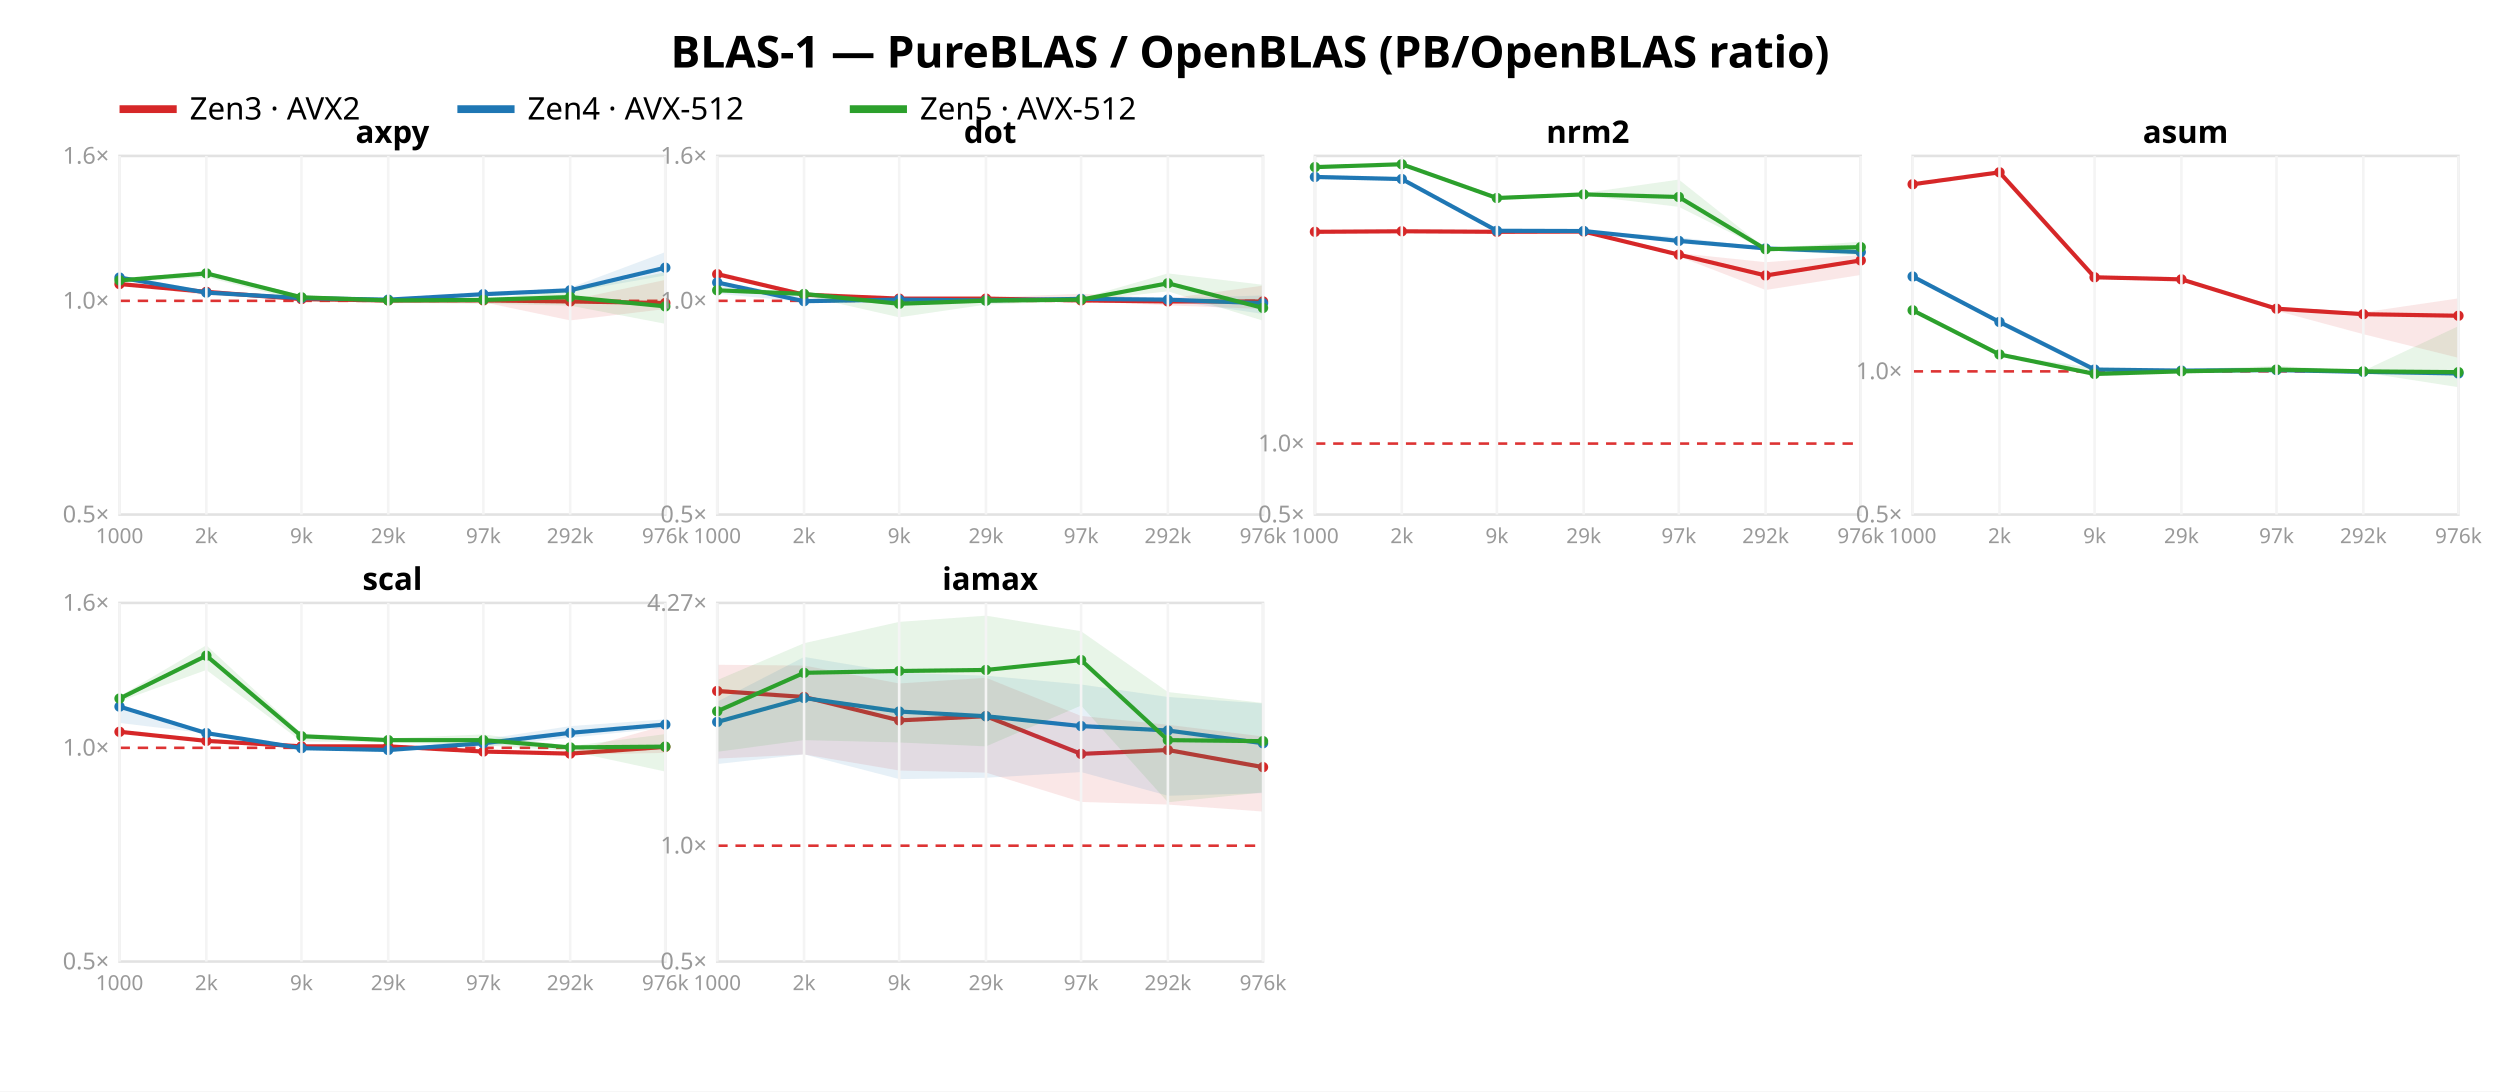
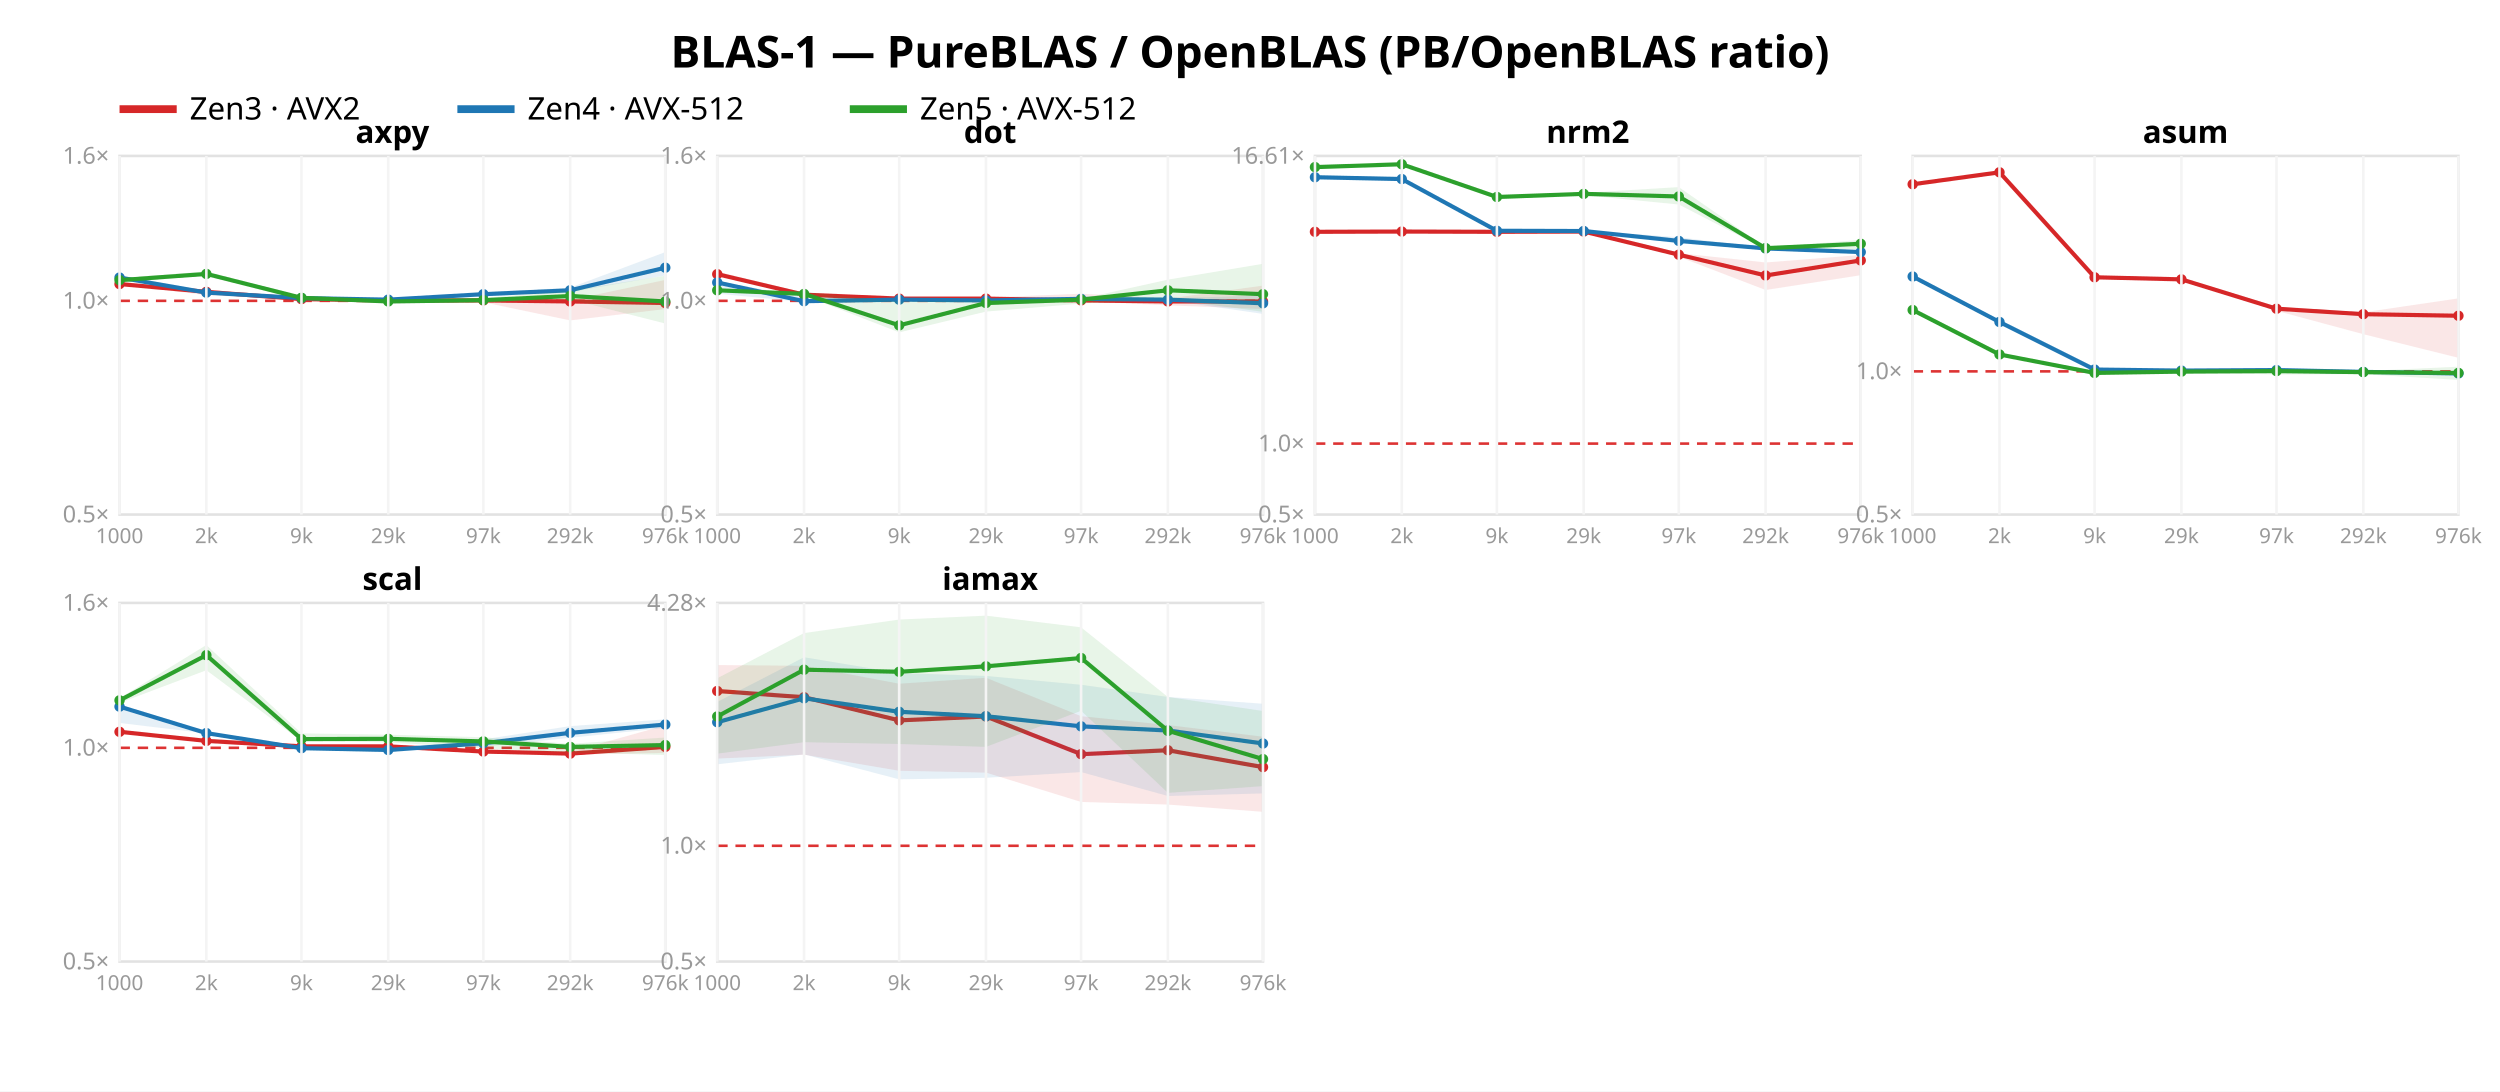
<svg xmlns="http://www.w3.org/2000/svg" width="962" height="420" font-family="sans-serif">
  <rect width="962" height="420" fill="white" />
  <text x="481.0" y="26" text-anchor="middle" font-size="17" font-weight="bold">BLAS-1 — PureBLAS / OpenBLAS (PB/OpenBLAS ratio)</text>
  <line x1="46" y1="42" x2="68" y2="42" stroke="#d62728" stroke-width="3" />
  <text x="73" y="46" font-size="12">Zen3 · AVX2</text>
  <line x1="176" y1="42" x2="198" y2="42" stroke="#1f77b4" stroke-width="3" />
  <text x="203" y="46" font-size="12">Zen4 · AVX-512</text>
  <line x1="327" y1="42" x2="349" y2="42" stroke="#2ca02c" stroke-width="3" />
  <text x="354" y="46" font-size="12">Zen5 · AVX-512</text>
  <rect x="46" y="60" width="210" height="138" fill="none" stroke="#e2e2e2" />
  <line x1="46" y1="115.763" x2="256" y2="115.763" stroke="#d33" stroke-dasharray="4 3" />
  <text x="42" y="201.0" text-anchor="end" font-size="9" fill="#999">0.5×</text>
  <text x="42" y="118.763" text-anchor="end" font-size="9" fill="#999">1.0×</text>
  <text x="42" y="63.0" text-anchor="end" font-size="9" fill="#999">1.6×</text>
  <polygon points="46.0,109.1 79.4,112.0 116.0,115.0 149.4,114.8 186.0,114.9 219.4,115.5 256.0,107.7 256.0,118.9 219.4,123.3 186.0,116.3 149.4,116.7 116.0,115.3 79.4,113.6 46.0,109.4" fill="#d62728" opacity="0.11" />
  <polyline points="46.0,109.3 79.4,112.3 116.0,115.1 149.4,115.6 186.0,115.6 219.4,116.0 256.0,116.6" fill="none" stroke="#d62728" stroke-width="1.6" />
  <circle cx="46.0" cy="109.3" r="2" fill="#d62728" />
  <circle cx="79.4" cy="112.3" r="2" fill="#d62728" />
  <circle cx="116.0" cy="115.1" r="2" fill="#d62728" />
  <circle cx="149.4" cy="115.6" r="2" fill="#d62728" />
  <circle cx="186.0" cy="115.6" r="2" fill="#d62728" />
  <circle cx="219.4" cy="116.0" r="2" fill="#d62728" />
  <circle cx="256.0" cy="116.6" r="2" fill="#d62728" />
  <polygon points="46.0,106.3 79.4,112.3 116.0,114.1 149.4,115.0 186.0,112.5 219.4,110.7 256.0,97.0 256.0,106.0 219.4,112.4 186.0,114.1 149.4,115.8 116.0,114.8 79.4,112.8 46.0,106.9" fill="#1f77b4" opacity="0.11" />
  <polyline points="46.0,106.8 79.4,112.6 116.0,114.7 149.4,115.3 186.0,113.2 219.4,111.7 256.0,103.0" fill="none" stroke="#1f77b4" stroke-width="1.6" />
  <circle cx="46.0" cy="106.8" r="2" fill="#1f77b4" />
  <circle cx="79.4" cy="112.6" r="2" fill="#1f77b4" />
  <circle cx="116.0" cy="114.7" r="2" fill="#1f77b4" />
  <circle cx="149.4" cy="115.3" r="2" fill="#1f77b4" />
  <circle cx="186.0" cy="113.2" r="2" fill="#1f77b4" />
  <circle cx="219.4" cy="111.7" r="2" fill="#1f77b4" />
  <circle cx="256.0" cy="103.0" r="2" fill="#1f77b4" />
-   <polygon points="46.0,107.1 79.4,104.3 116.0,113.7 149.4,115.2 186.0,115.0 219.4,111.8 256.0,104.8 256.0,124.6 219.4,117.6 186.0,116.9 149.4,116.5 116.0,115.9 79.4,106.7 46.0,108.7" fill="#2ca02c" opacity="0.11" />
-   <polyline points="46.0,107.9 79.4,105.2 116.0,114.4 149.4,115.6 186.0,115.4 219.4,114.3 256.0,117.9" fill="none" stroke="#2ca02c" stroke-width="1.6" />
-   <circle cx="46.0" cy="107.9" r="2" fill="#2ca02c" />
-   <circle cx="79.4" cy="105.2" r="2" fill="#2ca02c" />
-   <circle cx="116.0" cy="114.4" r="2" fill="#2ca02c" />
-   <circle cx="149.4" cy="115.6" r="2" fill="#2ca02c" />
-   <circle cx="186.0" cy="115.4" r="2" fill="#2ca02c" />
-   <circle cx="219.4" cy="114.3" r="2" fill="#2ca02c" />
-   <circle cx="256.0" cy="117.9" r="2" fill="#2ca02c" />
+   <polygon points="46.0,107.1 79.4,104.4 116.0,114.1 149.4,115.6 186.0,114.7 219.4,111.8 256.0,106.1 256.0,124.5 219.4,115.2 186.0,116.5 149.4,116.5 116.0,115.6 79.4,106.1 46.0,108.6" fill="#2ca02c" opacity="0.11" />
+   <polyline points="46.0,107.8 79.4,105.4 116.0,114.6 149.4,116.0 186.0,115.5 219.4,113.9 256.0,116.0" fill="none" stroke="#2ca02c" stroke-width="1.6" />
+   <circle cx="46.0" cy="107.8" r="2" fill="#2ca02c" />
+   <circle cx="79.4" cy="105.4" r="2" fill="#2ca02c" />
+   <circle cx="116.0" cy="114.6" r="2" fill="#2ca02c" />
+   <circle cx="149.4" cy="116.0" r="2" fill="#2ca02c" />
+   <circle cx="186.0" cy="115.5" r="2" fill="#2ca02c" />
+   <circle cx="219.4" cy="113.9" r="2" fill="#2ca02c" />
+   <circle cx="256.0" cy="116.0" r="2" fill="#2ca02c" />
  <text x="151.0" y="55" text-anchor="middle" font-size="12" font-weight="bold">axpy</text>
  <line x1="46.0" y1="60" x2="46.0" y2="198" stroke="#f4f4f4" />
  <text x="46.0" y="209" text-anchor="middle" font-size="8" fill="#999">1000</text>
  <line x1="79.4" y1="60" x2="79.4" y2="198" stroke="#f4f4f4" />
  <text x="79.4" y="209" text-anchor="middle" font-size="8" fill="#999">2k</text>
  <line x1="116.0" y1="60" x2="116.0" y2="198" stroke="#f4f4f4" />
  <text x="116.0" y="209" text-anchor="middle" font-size="8" fill="#999">9k</text>
  <line x1="149.4" y1="60" x2="149.4" y2="198" stroke="#f4f4f4" />
  <text x="149.4" y="209" text-anchor="middle" font-size="8" fill="#999">29k</text>
  <line x1="186.0" y1="60" x2="186.0" y2="198" stroke="#f4f4f4" />
  <text x="186.0" y="209" text-anchor="middle" font-size="8" fill="#999">97k</text>
  <line x1="219.4" y1="60" x2="219.4" y2="198" stroke="#f4f4f4" />
  <text x="219.4" y="209" text-anchor="middle" font-size="8" fill="#999">292k</text>
  <line x1="256.0" y1="60" x2="256.0" y2="198" stroke="#f4f4f4" />
  <text x="256.0" y="209" text-anchor="middle" font-size="8" fill="#999">976k</text>
  <rect x="276" y="60" width="210" height="138" fill="none" stroke="#e2e2e2" />
  <line x1="276" y1="115.763" x2="486" y2="115.763" stroke="#d33" stroke-dasharray="4 3" />
  <text x="272" y="201.0" text-anchor="end" font-size="9" fill="#999">0.5×</text>
  <text x="272" y="118.763" text-anchor="end" font-size="9" fill="#999">1.0×</text>
  <text x="272" y="63.0" text-anchor="end" font-size="9" fill="#999">1.6×</text>
  <polygon points="276.0,104.5 309.4,112.6 346.0,114.8 379.4,114.5 416.0,113.0 449.4,114.9 486.0,109.9 486.0,118.9 449.4,117.5 416.0,115.9 379.4,115.4 346.0,115.0 309.4,113.6 276.0,105.6" fill="#d62728" opacity="0.11" />
  <polyline points="276.0,105.5 309.4,113.4 346.0,114.9 379.4,114.9 416.0,115.6 449.4,116.0 486.0,116.0" fill="none" stroke="#d62728" stroke-width="1.6" />
  <circle cx="276.0" cy="105.5" r="2" fill="#d62728" />
  <circle cx="309.4" cy="113.4" r="2" fill="#d62728" />
  <circle cx="346.0" cy="114.9" r="2" fill="#d62728" />
  <circle cx="379.4" cy="114.9" r="2" fill="#d62728" />
  <circle cx="416.0" cy="115.6" r="2" fill="#d62728" />
  <circle cx="449.4" cy="116.0" r="2" fill="#d62728" />
  <circle cx="486.0" cy="116.0" r="2" fill="#d62728" />
  <polygon points="276.0,108.2 309.4,114.2 346.0,115.3 379.4,115.5 416.0,114.7 449.4,114.8 486.0,113.7 486.0,120.8 449.4,115.5 416.0,115.4 379.4,115.9 346.0,115.4 309.4,116.2 276.0,113.0" fill="#1f77b4" opacity="0.11" />
  <polyline points="276.0,108.7 309.4,115.9 346.0,115.3 379.4,115.6 416.0,115.0 449.4,115.3 486.0,116.7" fill="none" stroke="#1f77b4" stroke-width="1.6" />
  <circle cx="276.0" cy="108.7" r="2" fill="#1f77b4" />
  <circle cx="309.4" cy="115.9" r="2" fill="#1f77b4" />
  <circle cx="346.0" cy="115.3" r="2" fill="#1f77b4" />
  <circle cx="379.4" cy="115.6" r="2" fill="#1f77b4" />
  <circle cx="416.0" cy="115.0" r="2" fill="#1f77b4" />
  <circle cx="449.4" cy="115.3" r="2" fill="#1f77b4" />
  <circle cx="486.0" cy="116.7" r="2" fill="#1f77b4" />
-   <polygon points="276.0,111.6 309.4,112.2 346.0,115.6 379.4,114.2 416.0,114.8 449.4,105.2 486.0,109.6 486.0,123.4 449.4,112.1 416.0,115.8 379.4,117.2 346.0,122.1 309.4,113.8 276.0,111.9" fill="#2ca02c" opacity="0.11" />
-   <polyline points="276.0,111.7 309.4,113.1 346.0,116.9 379.4,115.7 416.0,115.3 449.4,109.0 486.0,118.5" fill="none" stroke="#2ca02c" stroke-width="1.6" />
+   <polygon points="276.0,111.4 309.4,112.3 346.0,116.0 379.4,115.5 416.0,115.0 449.4,107.6 486.0,101.5 486.0,120.0 449.4,115.1 416.0,116.8 379.4,119.9 346.0,127.9 309.4,113.7 276.0,111.8" fill="#2ca02c" opacity="0.11" />
+   <polyline points="276.0,111.7 309.4,113.1 346.0,125.2 379.4,116.6 416.0,115.3 449.4,111.7 486.0,113.2" fill="none" stroke="#2ca02c" stroke-width="1.6" />
  <circle cx="276.0" cy="111.7" r="2" fill="#2ca02c" />
  <circle cx="309.4" cy="113.1" r="2" fill="#2ca02c" />
-   <circle cx="346.0" cy="116.9" r="2" fill="#2ca02c" />
-   <circle cx="379.4" cy="115.7" r="2" fill="#2ca02c" />
+   <circle cx="346.0" cy="125.2" r="2" fill="#2ca02c" />
+   <circle cx="379.4" cy="116.6" r="2" fill="#2ca02c" />
  <circle cx="416.0" cy="115.3" r="2" fill="#2ca02c" />
-   <circle cx="449.4" cy="109.0" r="2" fill="#2ca02c" />
-   <circle cx="486.0" cy="118.5" r="2" fill="#2ca02c" />
+   <circle cx="449.4" cy="111.7" r="2" fill="#2ca02c" />
+   <circle cx="486.0" cy="113.2" r="2" fill="#2ca02c" />
  <text x="381.0" y="55" text-anchor="middle" font-size="12" font-weight="bold">dot</text>
  <line x1="276.0" y1="60" x2="276.0" y2="198" stroke="#f4f4f4" />
  <text x="276.0" y="209" text-anchor="middle" font-size="8" fill="#999">1000</text>
  <line x1="309.4" y1="60" x2="309.4" y2="198" stroke="#f4f4f4" />
  <text x="309.4" y="209" text-anchor="middle" font-size="8" fill="#999">2k</text>
  <line x1="346.0" y1="60" x2="346.0" y2="198" stroke="#f4f4f4" />
  <text x="346.0" y="209" text-anchor="middle" font-size="8" fill="#999">9k</text>
  <line x1="379.4" y1="60" x2="379.4" y2="198" stroke="#f4f4f4" />
  <text x="379.4" y="209" text-anchor="middle" font-size="8" fill="#999">29k</text>
  <line x1="416.0" y1="60" x2="416.0" y2="198" stroke="#f4f4f4" />
  <text x="416.0" y="209" text-anchor="middle" font-size="8" fill="#999">97k</text>
  <line x1="449.4" y1="60" x2="449.4" y2="198" stroke="#f4f4f4" />
  <text x="449.4" y="209" text-anchor="middle" font-size="8" fill="#999">292k</text>
  <line x1="486.0" y1="60" x2="486.0" y2="198" stroke="#f4f4f4" />
  <text x="486.0" y="209" text-anchor="middle" font-size="8" fill="#999">976k</text>
  <rect x="506" y="60" width="210" height="138" fill="none" stroke="#e2e2e2" />
-   <line x1="506" y1="170.69" x2="716" y2="170.69" stroke="#d33" stroke-dasharray="4 3" />
+   <line x1="506" y1="170.696" x2="716" y2="170.696" stroke="#d33" stroke-dasharray="4 3" />
  <text x="502" y="201.0" text-anchor="end" font-size="9" fill="#999">0.5×</text>
-   <text x="502" y="173.69" text-anchor="end" font-size="9" fill="#999">1.0×</text>
-   <polygon points="506.0,88.8 539.4,88.8 576.0,88.9 609.4,88.7 646.0,97.4 679.4,100.9 716.0,98.1 716.0,105.8 679.4,111.6 646.0,98.7 609.4,89.1 576.0,89.2 539.4,89.1 506.0,89.4" fill="#d62728" opacity="0.11" />
-   <polyline points="506.0,89.2 539.4,89.0 576.0,89.2 609.4,89.1 646.0,98.0 679.4,106.0 716.0,100.2" fill="none" stroke="#d62728" stroke-width="1.6" />
+   <text x="502" y="173.696" text-anchor="end" font-size="9" fill="#999">1.0×</text>
+   <text x="502" y="63.007" text-anchor="end" font-size="9" fill="#999">16.61×</text>
+   <polygon points="506.0,88.9 539.4,88.8 576.0,88.9 609.4,88.8 646.0,97.4 679.4,101.0 716.0,98.1 716.0,105.9 679.4,111.6 646.0,98.8 609.4,89.2 576.0,89.2 539.4,89.1 506.0,89.4" fill="#d62728" opacity="0.11" />
+   <polyline points="506.0,89.2 539.4,89.1 576.0,89.2 609.4,89.1 646.0,98.0 679.4,106.0 716.0,100.2" fill="none" stroke="#d62728" stroke-width="1.6" />
  <circle cx="506.0" cy="89.2" r="2" fill="#d62728" />
-   <circle cx="539.4" cy="89.0" r="2" fill="#d62728" />
+   <circle cx="539.4" cy="89.1" r="2" fill="#d62728" />
  <circle cx="576.0" cy="89.2" r="2" fill="#d62728" />
  <circle cx="609.4" cy="89.1" r="2" fill="#d62728" />
  <circle cx="646.0" cy="98.0" r="2" fill="#d62728" />
  <circle cx="679.4" cy="106.0" r="2" fill="#d62728" />
  <circle cx="716.0" cy="100.2" r="2" fill="#d62728" />
-   <polygon points="506.0,67.3 539.4,68.4 576.0,88.6 609.4,88.6 646.0,91.3 679.4,95.3 716.0,96.7 716.0,97.6 679.4,95.9 646.0,93.7 609.4,89.0 576.0,88.8 539.4,69.3 506.0,68.8" fill="#1f77b4" opacity="0.11" />
-   <polyline points="506.0,68.1 539.4,68.9 576.0,88.8 609.4,88.9 646.0,92.7 679.4,95.6 716.0,97.0" fill="none" stroke="#1f77b4" stroke-width="1.6" />
-   <circle cx="506.0" cy="68.1" r="2" fill="#1f77b4" />
+   <polygon points="506.0,67.4 539.4,68.4 576.0,88.6 609.4,88.6 646.0,91.3 679.4,95.4 716.0,96.7 716.0,97.6 679.4,95.9 646.0,93.7 609.4,89.0 576.0,88.9 539.4,69.4 506.0,68.8" fill="#1f77b4" opacity="0.11" />
+   <polyline points="506.0,68.2 539.4,68.9 576.0,88.8 609.4,88.9 646.0,92.7 679.4,95.6 716.0,97.0" fill="none" stroke="#1f77b4" stroke-width="1.6" />
+   <circle cx="506.0" cy="68.2" r="2" fill="#1f77b4" />
  <circle cx="539.4" cy="68.9" r="2" fill="#1f77b4" />
  <circle cx="576.0" cy="88.8" r="2" fill="#1f77b4" />
  <circle cx="609.4" cy="88.9" r="2" fill="#1f77b4" />
  <circle cx="646.0" cy="92.7" r="2" fill="#1f77b4" />
  <circle cx="679.4" cy="95.6" r="2" fill="#1f77b4" />
  <circle cx="716.0" cy="97.0" r="2" fill="#1f77b4" />
-   <polygon points="506.0,63.8 539.4,63.0 576.0,75.4 609.4,74.3 646.0,69.1 679.4,95.6 716.0,93.0 716.0,98.3 679.4,96.3 646.0,79.6 609.4,75.2 576.0,76.6 539.4,63.3 506.0,64.6" fill="#2ca02c" opacity="0.11" />
-   <polyline points="506.0,64.3 539.4,63.2 576.0,76.2 609.4,74.8 646.0,75.8 679.4,95.9 716.0,95.1" fill="none" stroke="#2ca02c" stroke-width="1.6" />
+   <polygon points="506.0,63.9 539.4,63.0 576.0,75.3 609.4,74.2 646.0,72.0 679.4,95.2 716.0,92.3 716.0,95.8 679.4,95.9 646.0,78.7 609.4,75.1 576.0,76.7 539.4,63.4 506.0,64.5" fill="#2ca02c" opacity="0.11" />
+   <polyline points="506.0,64.3 539.4,63.2 576.0,75.8 609.4,74.6 646.0,75.6 679.4,95.5 716.0,93.8" fill="none" stroke="#2ca02c" stroke-width="1.6" />
  <circle cx="506.0" cy="64.3" r="2" fill="#2ca02c" />
  <circle cx="539.4" cy="63.2" r="2" fill="#2ca02c" />
-   <circle cx="576.0" cy="76.2" r="2" fill="#2ca02c" />
-   <circle cx="609.4" cy="74.8" r="2" fill="#2ca02c" />
-   <circle cx="646.0" cy="75.8" r="2" fill="#2ca02c" />
-   <circle cx="679.4" cy="95.9" r="2" fill="#2ca02c" />
-   <circle cx="716.0" cy="95.1" r="2" fill="#2ca02c" />
+   <circle cx="576.0" cy="75.8" r="2" fill="#2ca02c" />
+   <circle cx="609.4" cy="74.6" r="2" fill="#2ca02c" />
+   <circle cx="646.0" cy="75.6" r="2" fill="#2ca02c" />
+   <circle cx="679.4" cy="95.5" r="2" fill="#2ca02c" />
+   <circle cx="716.0" cy="93.8" r="2" fill="#2ca02c" />
  <text x="611.0" y="55" text-anchor="middle" font-size="12" font-weight="bold">nrm2</text>
  <line x1="506.0" y1="60" x2="506.0" y2="198" stroke="#f4f4f4" />
  <text x="506.0" y="209" text-anchor="middle" font-size="8" fill="#999">1000</text>
  <line x1="539.4" y1="60" x2="539.4" y2="198" stroke="#f4f4f4" />
  <text x="539.4" y="209" text-anchor="middle" font-size="8" fill="#999">2k</text>
  <line x1="576.0" y1="60" x2="576.0" y2="198" stroke="#f4f4f4" />
  <text x="576.0" y="209" text-anchor="middle" font-size="8" fill="#999">9k</text>
  <line x1="609.4" y1="60" x2="609.4" y2="198" stroke="#f4f4f4" />
  <text x="609.4" y="209" text-anchor="middle" font-size="8" fill="#999">29k</text>
  <line x1="646.0" y1="60" x2="646.0" y2="198" stroke="#f4f4f4" />
  <text x="646.0" y="209" text-anchor="middle" font-size="8" fill="#999">97k</text>
  <line x1="679.4" y1="60" x2="679.4" y2="198" stroke="#f4f4f4" />
  <text x="679.4" y="209" text-anchor="middle" font-size="8" fill="#999">292k</text>
  <line x1="716.0" y1="60" x2="716.0" y2="198" stroke="#f4f4f4" />
  <text x="716.0" y="209" text-anchor="middle" font-size="8" fill="#999">976k</text>
  <rect x="736" y="60" width="210" height="138" fill="none" stroke="#e2e2e2" />
  <line x1="736" y1="142.904" x2="946" y2="142.904" stroke="#d33" stroke-dasharray="4 3" />
  <text x="732" y="201.0" text-anchor="end" font-size="9" fill="#999">0.5×</text>
  <text x="732" y="145.904" text-anchor="end" font-size="9" fill="#999">1.0×</text>
  <polygon points="736.0,70.5 769.4,66.1 806.0,106.1 839.4,107.0 876.0,118.0 909.4,120.2 946.0,114.8 946.0,137.7 909.4,128.6 876.0,119.6 839.4,107.9 806.0,106.8 769.4,67.0 736.0,71.3" fill="#d62728" opacity="0.11" />
  <polyline points="736.0,70.9 769.4,66.3 806.0,106.7 839.4,107.5 876.0,118.8 909.4,120.9 946.0,121.5" fill="none" stroke="#d62728" stroke-width="1.6" />
  <circle cx="736.0" cy="70.9" r="2" fill="#d62728" />
  <circle cx="769.4" cy="66.3" r="2" fill="#d62728" />
  <circle cx="806.0" cy="106.7" r="2" fill="#d62728" />
  <circle cx="839.4" cy="107.5" r="2" fill="#d62728" />
  <circle cx="876.0" cy="118.8" r="2" fill="#d62728" />
  <circle cx="909.4" cy="120.9" r="2" fill="#d62728" />
  <circle cx="946.0" cy="121.5" r="2" fill="#d62728" />
  <polygon points="736.0,106.0 769.4,123.4 806.0,142.2 839.4,142.6 876.0,141.6 909.4,142.7 946.0,143.1 946.0,144.6 909.4,143.5 876.0,143.1 839.4,142.7 806.0,142.3 769.4,124.2 736.0,106.5" fill="#1f77b4" opacity="0.11" />
  <polyline points="736.0,106.4 769.4,123.9 806.0,142.2 839.4,142.6 876.0,142.4 909.4,143.1 946.0,143.7" fill="none" stroke="#1f77b4" stroke-width="1.6" />
  <circle cx="736.0" cy="106.4" r="2" fill="#1f77b4" />
  <circle cx="769.4" cy="123.9" r="2" fill="#1f77b4" />
  <circle cx="806.0" cy="142.2" r="2" fill="#1f77b4" />
  <circle cx="839.4" cy="142.6" r="2" fill="#1f77b4" />
  <circle cx="876.0" cy="142.4" r="2" fill="#1f77b4" />
  <circle cx="909.4" cy="143.1" r="2" fill="#1f77b4" />
  <circle cx="946.0" cy="143.7" r="2" fill="#1f77b4" />
-   <polygon points="736.0,119.2 769.4,136.4 806.0,141.6 839.4,142.1 876.0,140.8 909.4,142.7 946.0,125.5 946.0,149.0 909.4,143.3 876.0,143.3 839.4,143.2 806.0,144.3 769.4,136.5 736.0,119.7" fill="#2ca02c" opacity="0.11" />
-   <polyline points="736.0,119.4 769.4,136.4 806.0,143.9 839.4,142.9 876.0,142.2 909.4,142.9 946.0,143.2" fill="none" stroke="#2ca02c" stroke-width="1.6" />
-   <circle cx="736.0" cy="119.4" r="2" fill="#2ca02c" />
+   <polygon points="736.0,119.1 769.4,136.3 806.0,142.7 839.4,142.7 876.0,142.2 909.4,142.8 946.0,141.1 946.0,146.2 909.4,144.0 876.0,144.1 839.4,143.2 806.0,144.1 769.4,136.6 736.0,119.5" fill="#2ca02c" opacity="0.11" />
+   <polyline points="736.0,119.3 769.4,136.4 806.0,143.5 839.4,143.0 876.0,142.8 909.4,143.2 946.0,143.5" fill="none" stroke="#2ca02c" stroke-width="1.6" />
+   <circle cx="736.0" cy="119.3" r="2" fill="#2ca02c" />
  <circle cx="769.4" cy="136.4" r="2" fill="#2ca02c" />
-   <circle cx="806.0" cy="143.9" r="2" fill="#2ca02c" />
-   <circle cx="839.4" cy="142.9" r="2" fill="#2ca02c" />
-   <circle cx="876.0" cy="142.2" r="2" fill="#2ca02c" />
-   <circle cx="909.4" cy="142.9" r="2" fill="#2ca02c" />
-   <circle cx="946.0" cy="143.2" r="2" fill="#2ca02c" />
+   <circle cx="806.0" cy="143.5" r="2" fill="#2ca02c" />
+   <circle cx="839.4" cy="143.0" r="2" fill="#2ca02c" />
+   <circle cx="876.0" cy="142.8" r="2" fill="#2ca02c" />
+   <circle cx="909.4" cy="143.2" r="2" fill="#2ca02c" />
+   <circle cx="946.0" cy="143.5" r="2" fill="#2ca02c" />
  <text x="841.0" y="55" text-anchor="middle" font-size="12" font-weight="bold">asum</text>
  <line x1="736.0" y1="60" x2="736.0" y2="198" stroke="#f4f4f4" />
  <text x="736.0" y="209" text-anchor="middle" font-size="8" fill="#999">1000</text>
  <line x1="769.4" y1="60" x2="769.4" y2="198" stroke="#f4f4f4" />
  <text x="769.4" y="209" text-anchor="middle" font-size="8" fill="#999">2k</text>
  <line x1="806.0" y1="60" x2="806.0" y2="198" stroke="#f4f4f4" />
  <text x="806.0" y="209" text-anchor="middle" font-size="8" fill="#999">9k</text>
  <line x1="839.4" y1="60" x2="839.4" y2="198" stroke="#f4f4f4" />
  <text x="839.4" y="209" text-anchor="middle" font-size="8" fill="#999">29k</text>
  <line x1="876.0" y1="60" x2="876.0" y2="198" stroke="#f4f4f4" />
  <text x="876.0" y="209" text-anchor="middle" font-size="8" fill="#999">97k</text>
  <line x1="909.4" y1="60" x2="909.4" y2="198" stroke="#f4f4f4" />
  <text x="909.4" y="209" text-anchor="middle" font-size="8" fill="#999">292k</text>
  <line x1="946.0" y1="60" x2="946.0" y2="198" stroke="#f4f4f4" />
  <text x="946.0" y="209" text-anchor="middle" font-size="8" fill="#999">976k</text>
  <rect x="46" y="232" width="210" height="138" fill="none" stroke="#e2e2e2" />
  <line x1="46" y1="287.763" x2="256" y2="287.763" stroke="#d33" stroke-dasharray="4 3" />
  <text x="42" y="373.0" text-anchor="end" font-size="9" fill="#999">0.5×</text>
  <text x="42" y="290.763" text-anchor="end" font-size="9" fill="#999">1.0×</text>
  <text x="42" y="235.0" text-anchor="end" font-size="9" fill="#999">1.6×</text>
  <polygon points="46.0,281.4 79.4,284.9 116.0,287.1 149.4,286.9 186.0,288.9 219.4,289.3 256.0,279.1 256.0,289.7 219.4,290.4 186.0,289.5 149.4,287.3 116.0,287.3 79.4,285.2 46.0,281.7" fill="#d62728" opacity="0.11" />
  <polyline points="46.0,281.6 79.4,285.1 116.0,287.2 149.4,287.2 186.0,289.2 219.4,290.0 256.0,287.4" fill="none" stroke="#d62728" stroke-width="1.6" />
  <circle cx="46.0" cy="281.6" r="2" fill="#d62728" />
  <circle cx="79.4" cy="285.1" r="2" fill="#d62728" />
  <circle cx="116.0" cy="287.2" r="2" fill="#d62728" />
  <circle cx="149.4" cy="287.2" r="2" fill="#d62728" />
  <circle cx="186.0" cy="289.2" r="2" fill="#d62728" />
  <circle cx="219.4" cy="290.0" r="2" fill="#d62728" />
  <circle cx="256.0" cy="287.4" r="2" fill="#d62728" />
  <polygon points="46.0,271.4 79.4,281.9 116.0,287.7 149.4,288.1 186.0,284.5 219.4,279.4 256.0,276.8 256.0,280.1 219.4,283.9 186.0,287.3 149.4,288.7 116.0,288.0 79.4,282.2 46.0,278.2" fill="#1f77b4" opacity="0.11" />
  <polyline points="46.0,271.9 79.4,282.1 116.0,287.9 149.4,288.6 186.0,286.0 219.4,282.0 256.0,278.8" fill="none" stroke="#1f77b4" stroke-width="1.6" />
  <circle cx="46.0" cy="271.9" r="2" fill="#1f77b4" />
  <circle cx="79.4" cy="282.1" r="2" fill="#1f77b4" />
  <circle cx="116.0" cy="287.9" r="2" fill="#1f77b4" />
  <circle cx="149.4" cy="288.6" r="2" fill="#1f77b4" />
  <circle cx="186.0" cy="286.0" r="2" fill="#1f77b4" />
  <circle cx="219.4" cy="282.0" r="2" fill="#1f77b4" />
  <circle cx="256.0" cy="278.8" r="2" fill="#1f77b4" />
-   <polygon points="46.0,267.9 79.4,248.3 116.0,282.2 149.4,284.1 186.0,282.6 219.4,287.1 256.0,282.5 256.0,296.9 219.4,289.0 186.0,286.8 149.4,285.7 116.0,285.3 79.4,257.8 46.0,269.9" fill="#2ca02c" opacity="0.11" />
-   <polyline points="46.0,268.8 79.4,252.3 116.0,283.3 149.4,284.8 186.0,284.8 219.4,287.6 256.0,287.3" fill="none" stroke="#2ca02c" stroke-width="1.6" />
-   <circle cx="46.0" cy="268.8" r="2" fill="#2ca02c" />
-   <circle cx="79.4" cy="252.3" r="2" fill="#2ca02c" />
-   <circle cx="116.0" cy="283.3" r="2" fill="#2ca02c" />
-   <circle cx="149.4" cy="284.8" r="2" fill="#2ca02c" />
-   <circle cx="186.0" cy="284.8" r="2" fill="#2ca02c" />
-   <circle cx="219.4" cy="287.6" r="2" fill="#2ca02c" />
-   <circle cx="256.0" cy="287.3" r="2" fill="#2ca02c" />
+   <polygon points="46.0,268.7 79.4,248.2 116.0,282.2 149.4,282.7 186.0,283.7 219.4,286.2 256.0,283.8 256.0,290.5 219.4,289.6 186.0,288.0 149.4,285.6 116.0,285.2 79.4,257.9 46.0,270.5" fill="#2ca02c" opacity="0.11" />
+   <polyline points="46.0,269.5 79.4,252.1 116.0,284.4 149.4,284.3 186.0,285.3 219.4,287.4 256.0,286.7" fill="none" stroke="#2ca02c" stroke-width="1.6" />
+   <circle cx="46.0" cy="269.5" r="2" fill="#2ca02c" />
+   <circle cx="79.4" cy="252.1" r="2" fill="#2ca02c" />
+   <circle cx="116.0" cy="284.4" r="2" fill="#2ca02c" />
+   <circle cx="149.4" cy="284.3" r="2" fill="#2ca02c" />
+   <circle cx="186.0" cy="285.3" r="2" fill="#2ca02c" />
+   <circle cx="219.4" cy="287.4" r="2" fill="#2ca02c" />
+   <circle cx="256.0" cy="286.7" r="2" fill="#2ca02c" />
  <text x="151.0" y="227" text-anchor="middle" font-size="12" font-weight="bold">scal</text>
  <line x1="46.0" y1="232" x2="46.0" y2="370" stroke="#f4f4f4" />
  <text x="46.0" y="381" text-anchor="middle" font-size="8" fill="#999">1000</text>
  <line x1="79.4" y1="232" x2="79.4" y2="370" stroke="#f4f4f4" />
  <text x="79.4" y="381" text-anchor="middle" font-size="8" fill="#999">2k</text>
  <line x1="116.0" y1="232" x2="116.0" y2="370" stroke="#f4f4f4" />
  <text x="116.0" y="381" text-anchor="middle" font-size="8" fill="#999">9k</text>
  <line x1="149.4" y1="232" x2="149.4" y2="370" stroke="#f4f4f4" />
  <text x="149.4" y="381" text-anchor="middle" font-size="8" fill="#999">29k</text>
  <line x1="186.0" y1="232" x2="186.0" y2="370" stroke="#f4f4f4" />
  <text x="186.0" y="381" text-anchor="middle" font-size="8" fill="#999">97k</text>
  <line x1="219.4" y1="232" x2="219.4" y2="370" stroke="#f4f4f4" />
  <text x="219.4" y="381" text-anchor="middle" font-size="8" fill="#999">292k</text>
  <line x1="256.0" y1="232" x2="256.0" y2="370" stroke="#f4f4f4" />
  <text x="256.0" y="381" text-anchor="middle" font-size="8" fill="#999">976k</text>
  <rect x="276" y="232" width="210" height="138" fill="none" stroke="#e2e2e2" />
-   <line x1="276" y1="325.421" x2="486" y2="325.421" stroke="#d33" stroke-dasharray="4 3" />
+   <line x1="276" y1="325.458" x2="486" y2="325.458" stroke="#d33" stroke-dasharray="4 3" />
  <text x="272" y="373.0" text-anchor="end" font-size="9" fill="#999">0.5×</text>
-   <text x="272" y="328.421" text-anchor="end" font-size="9" fill="#999">1.0×</text>
-   <text x="272" y="235.062" text-anchor="end" font-size="9" fill="#999">4.27×</text>
-   <polygon points="276.0,255.8 309.4,256.1 346.0,263.0 379.4,260.8 416.0,275.5 449.4,278.9 486.0,283.4 486.0,312.3 449.4,309.6 416.0,308.6 379.4,297.3 346.0,296.5 309.4,290.3 276.0,291.9" fill="#d62728" opacity="0.11" />
-   <polyline points="276.0,265.9 309.4,268.2 346.0,277.2 379.4,275.6 416.0,290.1 449.4,288.6 486.0,295.2" fill="none" stroke="#d62728" stroke-width="1.6" />
+   <text x="272" y="328.458" text-anchor="end" font-size="9" fill="#999">1.0×</text>
+   <text x="272" y="235.026" text-anchor="end" font-size="9" fill="#999">4.28×</text>
+   <polygon points="276.0,255.9 309.4,256.2 346.0,263.1 379.4,260.8 416.0,275.6 449.4,279.0 486.0,283.5 486.0,312.4 449.4,309.6 416.0,308.6 379.4,297.3 346.0,296.6 309.4,290.4 276.0,291.9" fill="#d62728" opacity="0.11" />
+   <polyline points="276.0,265.9 309.4,268.3 346.0,277.2 379.4,275.7 416.0,290.2 449.4,288.7 486.0,295.2" fill="none" stroke="#d62728" stroke-width="1.6" />
  <circle cx="276.0" cy="265.9" r="2" fill="#d62728" />
-   <circle cx="309.4" cy="268.2" r="2" fill="#d62728" />
+   <circle cx="309.4" cy="268.3" r="2" fill="#d62728" />
  <circle cx="346.0" cy="277.2" r="2" fill="#d62728" />
-   <circle cx="379.4" cy="275.6" r="2" fill="#d62728" />
-   <circle cx="416.0" cy="290.1" r="2" fill="#d62728" />
-   <circle cx="449.4" cy="288.6" r="2" fill="#d62728" />
+   <circle cx="379.4" cy="275.7" r="2" fill="#d62728" />
+   <circle cx="416.0" cy="290.2" r="2" fill="#d62728" />
+   <circle cx="449.4" cy="288.7" r="2" fill="#d62728" />
  <circle cx="486.0" cy="295.2" r="2" fill="#d62728" />
-   <polygon points="276.0,270.0 309.4,252.8 346.0,258.9 379.4,260.0 416.0,263.4 449.4,268.2 486.0,270.7 486.0,305.2 449.4,306.2 416.0,297.1 379.4,299.3 346.0,299.8 309.4,290.3 276.0,294.0" fill="#1f77b4" opacity="0.11" />
-   <polyline points="276.0,277.8 309.4,268.6 346.0,273.8 379.4,275.6 416.0,279.4 449.4,281.1 486.0,286.0" fill="none" stroke="#1f77b4" stroke-width="1.6" />
-   <circle cx="276.0" cy="277.8" r="2" fill="#1f77b4" />
-   <circle cx="309.4" cy="268.6" r="2" fill="#1f77b4" />
-   <circle cx="346.0" cy="273.8" r="2" fill="#1f77b4" />
+   <polygon points="276.0,270.1 309.4,252.9 346.0,259.0 379.4,260.1 416.0,263.5 449.4,268.2 486.0,270.8 486.0,305.3 449.4,306.3 416.0,297.1 379.4,299.3 346.0,299.9 309.4,290.3 276.0,294.1" fill="#1f77b4" opacity="0.11" />
+   <polyline points="276.0,277.9 309.4,268.7 346.0,273.9 379.4,275.6 416.0,279.5 449.4,281.1 486.0,286.1" fill="none" stroke="#1f77b4" stroke-width="1.6" />
+   <circle cx="276.0" cy="277.9" r="2" fill="#1f77b4" />
+   <circle cx="309.4" cy="268.7" r="2" fill="#1f77b4" />
+   <circle cx="346.0" cy="273.9" r="2" fill="#1f77b4" />
  <circle cx="379.4" cy="275.6" r="2" fill="#1f77b4" />
-   <circle cx="416.0" cy="279.4" r="2" fill="#1f77b4" />
+   <circle cx="416.0" cy="279.5" r="2" fill="#1f77b4" />
  <circle cx="449.4" cy="281.1" r="2" fill="#1f77b4" />
-   <circle cx="486.0" cy="286.0" r="2" fill="#1f77b4" />
-   <polygon points="276.0,261.7 309.4,247.5 346.0,239.3 379.4,236.9 416.0,242.9 449.4,266.3 486.0,270.5 486.0,304.9 449.4,308.7 416.0,271.5 379.4,287.2 346.0,285.7 309.4,284.8 276.0,289.3" fill="#2ca02c" opacity="0.11" />
-   <polyline points="276.0,273.7 309.4,258.9 346.0,258.2 379.4,257.8 416.0,254.0 449.4,284.8 486.0,285.2" fill="none" stroke="#2ca02c" stroke-width="1.6" />
-   <circle cx="276.0" cy="273.7" r="2" fill="#2ca02c" />
-   <circle cx="309.4" cy="258.9" r="2" fill="#2ca02c" />
-   <circle cx="346.0" cy="258.2" r="2" fill="#2ca02c" />
-   <circle cx="379.4" cy="257.8" r="2" fill="#2ca02c" />
-   <circle cx="416.0" cy="254.0" r="2" fill="#2ca02c" />
-   <circle cx="449.4" cy="284.8" r="2" fill="#2ca02c" />
-   <circle cx="486.0" cy="285.2" r="2" fill="#2ca02c" />
+   <circle cx="486.0" cy="286.1" r="2" fill="#1f77b4" />
+   <polygon points="276.0,261.0 309.4,243.6 346.0,238.4 379.4,236.9 416.0,241.4 449.4,268.2 486.0,273.6 486.0,302.5 449.4,305.1 416.0,273.5 379.4,287.4 346.0,286.3 309.4,285.6 276.0,290.0" fill="#2ca02c" opacity="0.11" />
+   <polyline points="276.0,275.7 309.4,257.7 346.0,258.5 379.4,256.4 416.0,253.2 449.4,281.2 486.0,292.1" fill="none" stroke="#2ca02c" stroke-width="1.6" />
+   <circle cx="276.0" cy="275.7" r="2" fill="#2ca02c" />
+   <circle cx="309.4" cy="257.7" r="2" fill="#2ca02c" />
+   <circle cx="346.0" cy="258.5" r="2" fill="#2ca02c" />
+   <circle cx="379.4" cy="256.4" r="2" fill="#2ca02c" />
+   <circle cx="416.0" cy="253.2" r="2" fill="#2ca02c" />
+   <circle cx="449.4" cy="281.2" r="2" fill="#2ca02c" />
+   <circle cx="486.0" cy="292.1" r="2" fill="#2ca02c" />
  <text x="381.0" y="227" text-anchor="middle" font-size="12" font-weight="bold">iamax</text>
  <line x1="276.0" y1="232" x2="276.0" y2="370" stroke="#f4f4f4" />
  <text x="276.0" y="381" text-anchor="middle" font-size="8" fill="#999">1000</text>
  <line x1="309.4" y1="232" x2="309.4" y2="370" stroke="#f4f4f4" />
  <text x="309.4" y="381" text-anchor="middle" font-size="8" fill="#999">2k</text>
  <line x1="346.0" y1="232" x2="346.0" y2="370" stroke="#f4f4f4" />
  <text x="346.0" y="381" text-anchor="middle" font-size="8" fill="#999">9k</text>
  <line x1="379.4" y1="232" x2="379.4" y2="370" stroke="#f4f4f4" />
  <text x="379.4" y="381" text-anchor="middle" font-size="8" fill="#999">29k</text>
  <line x1="416.0" y1="232" x2="416.0" y2="370" stroke="#f4f4f4" />
  <text x="416.0" y="381" text-anchor="middle" font-size="8" fill="#999">97k</text>
  <line x1="449.4" y1="232" x2="449.4" y2="370" stroke="#f4f4f4" />
  <text x="449.4" y="381" text-anchor="middle" font-size="8" fill="#999">292k</text>
  <line x1="486.0" y1="232" x2="486.0" y2="370" stroke="#f4f4f4" />
  <text x="486.0" y="381" text-anchor="middle" font-size="8" fill="#999">976k</text>
</svg>
